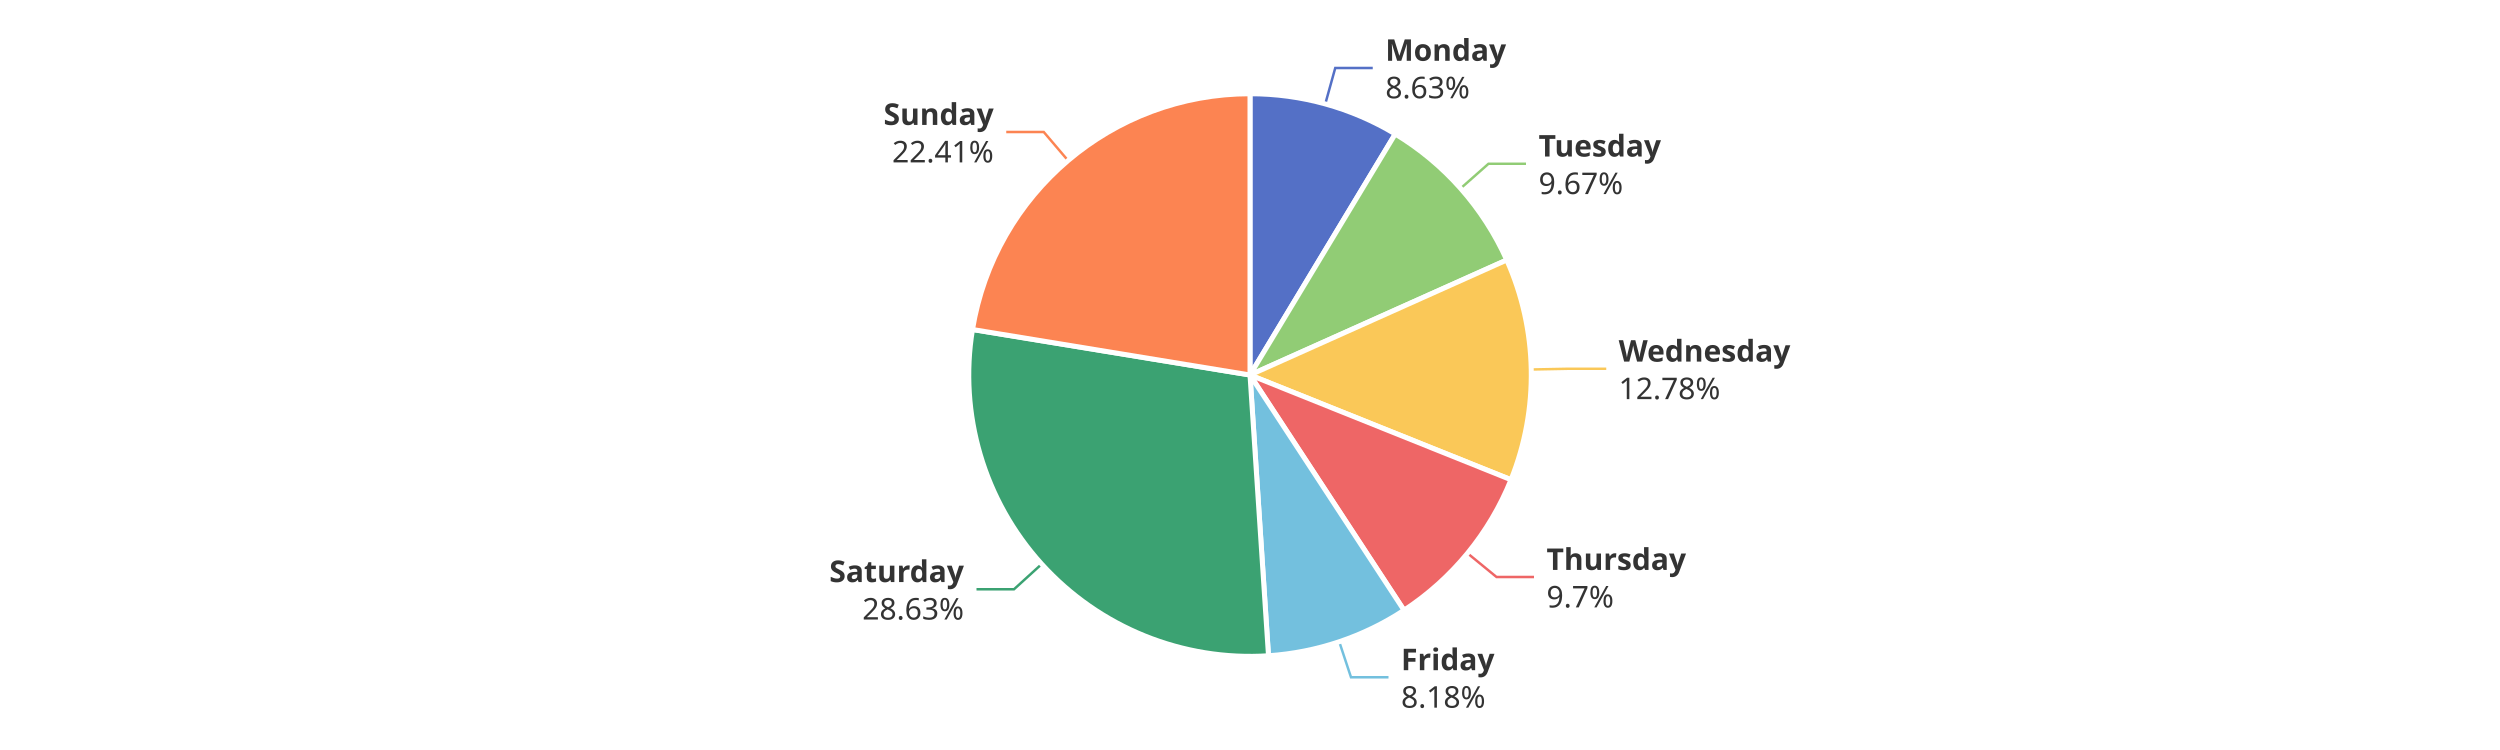
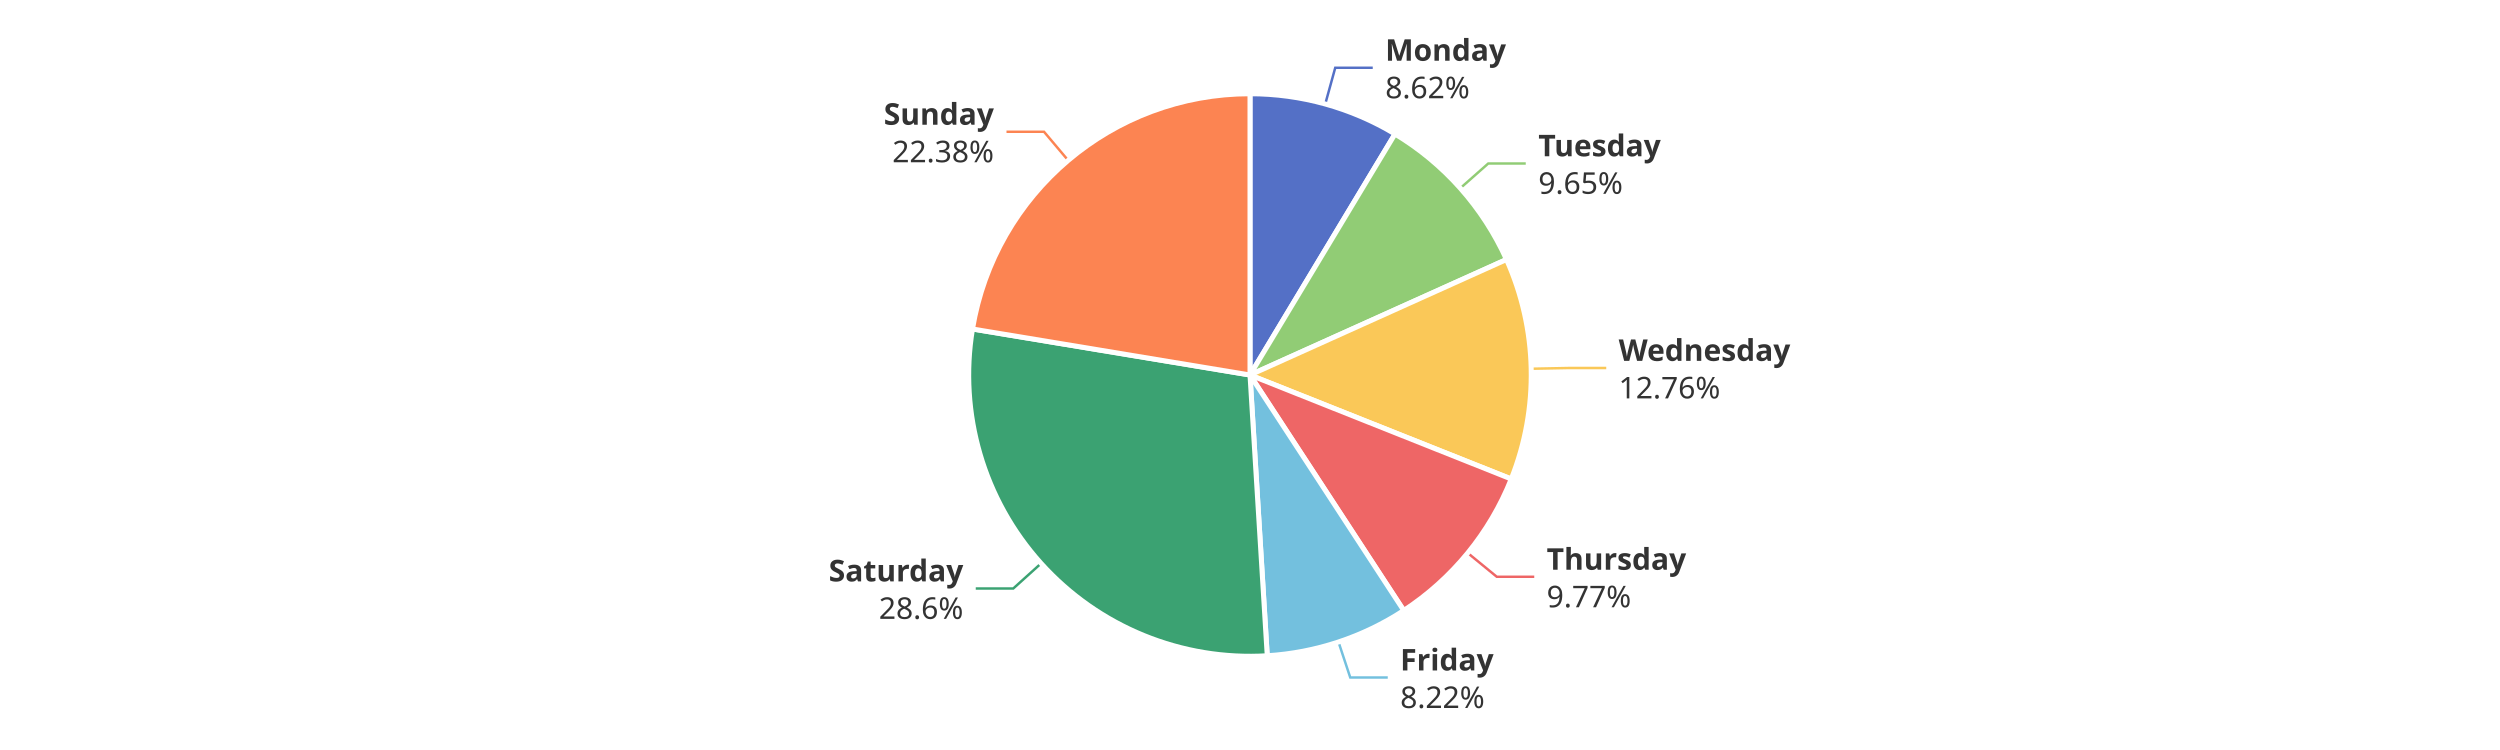
<svg xmlns="http://www.w3.org/2000/svg" width="1000" height="300" version="1.1" baseProfile="full" viewBox="0 0 1000 300">
  <rect width="1000" height="300" x="0" y="0" id="0" fill="#ffffff" />
-   <polyline points="530.1 41.6 534.1 27.2 549.1 27.2" fill="none" stroke="#5470c6" />
-   <polyline points="584.2 75.4 595.4 65.5 610.4 65.5" fill="none" stroke="#91cc75" />
-   <polyline points="612.5 147.8 627.5 147.5 642.5 147.5" fill="none" stroke="#fac858" />
-   <polyline points="587 221.3 598.6 230.8 613.6 230.8" fill="none" stroke="#ee6666" />
-   <polyline points="535.7 256.7 540.4 270.9 555.4 270.9" fill="none" stroke="#73c0de" />
-   <polyline points="416.7 225.6 405.6 235.7 390.6 235.7" fill="none" stroke="#3ba272" />
-   <polyline points="427.2 64.2 417.5 52.8 402.5 52.8" fill="none" stroke="#fc8452" />
-   <path d="M500 37.5A112.5 112.5 0 0 1 558.1 53.6L500 150Z" fill="#5470c6" stroke="#fff" stroke-width="2" stroke-linejoin="round" />
-   <path d="M558.1 53.6A112.5 112.5 0 0 1 602.7 104L500 150Z" fill="#91cc75" stroke="#fff" stroke-width="2" stroke-linejoin="round" />
-   <path d="M602.7 104A112.5 112.5 0 0 1 604.4 191.9L500 150Z" fill="#fac858" stroke="#fff" stroke-width="2" stroke-linejoin="round" />
-   <path d="M604.4 191.9A112.5 112.5 0 0 1 561.6 244.1L500 150Z" fill="#ee6666" stroke="#fff" stroke-width="2" stroke-linejoin="round" />
-   <path d="M561.6 244.1A112.5 112.5 0 0 1 507.4 262.3L500 150Z" fill="#73c0de" stroke="#fff" stroke-width="2" stroke-linejoin="round" />
-   <path d="M507.4 262.3A112.5 112.5 0 0 1 389 131.8L500 150Z" fill="#3ba272" stroke="#fff" stroke-width="2" stroke-linejoin="round" />
-   <path d="M389 131.8A112.5 112.5 0 0 1 500 37.5L500 150Z" fill="#fc8452" stroke="#fff" stroke-width="2" stroke-linejoin="round" />
-   <path d="M0 -15l42.8 0l0 30l-42.8 0Z" transform="translate(554.1425 27.1564)" fill="none" />
-   <text dominant-baseline="central" text-anchor="start" style="font-size:12px;font-family:sans-serif;font-weight:bold;" y="-7.5" transform="translate(554.1425 27.1564)" fill="#333" stroke="rgb(255,255,255)" stroke-width="2" paint-order="stroke" stroke-miterlimit="2">Monday</text>
-   <text dominant-baseline="central" text-anchor="start" style="font-size:12px;font-family:sans-serif;" y="7.5" transform="translate(554.1425 27.1564)" fill="#333" stroke="rgb(255,255,255)" stroke-width="2" paint-order="stroke" stroke-miterlimit="2">8.63%</text>
-   <path d="M0 -15l46.2 0l0 30l-46.2 0Z" transform="translate(615.4464 65.4645)" fill="none" />
-   <text dominant-baseline="central" text-anchor="start" style="font-size:12px;font-family:sans-serif;font-weight:bold;" y="-7.5" transform="translate(615.4464 65.4645)" fill="#333" stroke="rgb(255,255,255)" stroke-width="2" paint-order="stroke" stroke-miterlimit="2">Tuesday</text>
-   <text dominant-baseline="central" text-anchor="start" style="font-size:12px;font-family:sans-serif;" y="7.5" transform="translate(615.4464 65.4645)" fill="#333" stroke="rgb(255,255,255)" stroke-width="2" paint-order="stroke" stroke-miterlimit="2">9.67%</text>
-   <path d="M0 -15l63.6 0l0 30l-63.6 0Z" transform="translate(647.4754 147.497)" fill="none" />
-   <text dominant-baseline="central" text-anchor="start" style="font-size:12px;font-family:sans-serif;font-weight:bold;" y="-7.5" transform="translate(647.4754 147.497)" fill="#333" stroke="rgb(255,255,255)" stroke-width="2" paint-order="stroke" stroke-miterlimit="2">Wednesday</text>
-   <text dominant-baseline="central" text-anchor="start" style="font-size:12px;font-family:sans-serif;" y="7.5" transform="translate(647.4754 147.497)" fill="#333" stroke="rgb(255,255,255)" stroke-width="2" paint-order="stroke" stroke-miterlimit="2">12.78%</text>
-   <path d="M0 -15l50.2 0l0 30l-50.2 0Z" transform="translate(618.6152 230.8164)" fill="none" />
-   <text dominant-baseline="central" text-anchor="start" style="font-size:12px;font-family:sans-serif;font-weight:bold;" y="-7.5" transform="translate(618.6152 230.8164)" fill="#333" stroke="rgb(255,255,255)" stroke-width="2" paint-order="stroke" stroke-miterlimit="2">Thursday</text>
-   <text dominant-baseline="central" text-anchor="start" style="font-size:12px;font-family:sans-serif;" y="7.5" transform="translate(618.6152 230.8164)" fill="#333" stroke="rgb(255,255,255)" stroke-width="2" paint-order="stroke" stroke-miterlimit="2">9.7%</text>
-   <path d="M0 -15l34.2 0l0 30l-34.2 0Z" transform="translate(560.4229 270.9225)" fill="none" />
-   <text dominant-baseline="central" text-anchor="start" style="font-size:12px;font-family:sans-serif;font-weight:bold;" y="-7.5" transform="translate(560.4229 270.9225)" fill="#333" stroke="rgb(255,255,255)" stroke-width="2" paint-order="stroke" stroke-miterlimit="2">Friday</text>
-   <text dominant-baseline="central" text-anchor="start" style="font-size:12px;font-family:sans-serif;" y="7.5" transform="translate(560.4229 270.9225)" fill="#333" stroke="rgb(255,255,255)" stroke-width="2" paint-order="stroke" stroke-miterlimit="2">8.18%</text>
-   <path d="M-48.2 -15l48.2 0l0 30l-48.2 0Z" transform="translate(385.5695 235.6687)" fill="none" />
-   <text dominant-baseline="central" text-anchor="end" style="font-size:12px;font-family:sans-serif;font-weight:bold;" y="-7.5" transform="translate(385.5695 235.6687)" fill="#333" stroke="rgb(255,255,255)" stroke-width="2" paint-order="stroke" stroke-miterlimit="2">Saturday</text>
-   <text dominant-baseline="central" text-anchor="end" style="font-size:12px;font-family:sans-serif;" y="7.5" transform="translate(385.5695 235.6687)" fill="#333" stroke="rgb(255,255,255)" stroke-width="2" paint-order="stroke" stroke-miterlimit="2">28.63%</text>
-   <path d="M-40.9 -15l40.9 0l0 30l-40.9 0Z" transform="translate(397.4767 52.8087)" fill="none" />
-   <text dominant-baseline="central" text-anchor="end" style="font-size:12px;font-family:sans-serif;font-weight:bold;" y="-7.5" transform="translate(397.4767 52.8087)" fill="#333" stroke="rgb(255,255,255)" stroke-width="2" paint-order="stroke" stroke-miterlimit="2">Sunday</text>
-   <text dominant-baseline="central" text-anchor="end" style="font-size:12px;font-family:sans-serif;" y="7.5" transform="translate(397.4767 52.8087)" fill="#333" stroke="rgb(255,255,255)" stroke-width="2" paint-order="stroke" stroke-miterlimit="2">22.41%</text>
+   <polyline points="530.1 41.6 534.1 27.1 549.1 27.1" fill="none" stroke="#5470c6" />
+   <polyline points="584.1 75.3 595.3 65.4 610.3 65.4" fill="none" stroke="#91cc75" />
+   <polyline points="612.5 147.5 627.5 147.2 642.5 147.2" fill="none" stroke="#fac858" />
+   <polyline points="587.1 221.2 598.7 230.7 613.7 230.7" fill="none" stroke="#ee6666" />
+   <polyline points="535.4 256.8 540.1 271 555.1 271" fill="none" stroke="#73c0de" />
+   <polyline points="416.5 225.3 405.3 235.4 390.3 235.4" fill="none" stroke="#3ba272" />
+   <polyline points="427.3 64.2 417.6 52.7 402.6 52.7" fill="none" stroke="#fc8452" />
+   <path d="M500 37.5A112.5 112.5 0 0 1 558 53.6L500 150Z" fill="#5470c6" stroke="#fff" stroke-width="2" stroke-linejoin="round" />
+   <path d="M558 53.6A112.5 112.5 0 0 1 602.6 103.8L500 150Z" fill="#91cc75" stroke="#fff" stroke-width="2" stroke-linejoin="round" />
+   <path d="M602.6 103.8A112.5 112.5 0 0 1 604.5 191.6L500 150Z" fill="#fac858" stroke="#fff" stroke-width="2" stroke-linejoin="round" />
+   <path d="M604.5 191.6A112.5 112.5 0 0 1 561.5 244.2L500 150Z" fill="#ee6666" stroke="#fff" stroke-width="2" stroke-linejoin="round" />
+   <path d="M561.5 244.2A112.5 112.5 0 0 1 506.9 262.3L500 150Z" fill="#73c0de" stroke="#fff" stroke-width="2" stroke-linejoin="round" />
+   <path d="M506.9 262.3A112.5 112.5 0 0 1 389 131.6L500 150Z" fill="#3ba272" stroke="#fff" stroke-width="2" stroke-linejoin="round" />
+   <path d="M389 131.6A112.5 112.5 0 0 1 500 37.5L500 150Z" fill="#fc8452" stroke="#fff" stroke-width="2" stroke-linejoin="round" />
+   <path d="M0 -15l42.8 0l0 30l-42.8 0Z" transform="translate(554.1072 27.1466)" fill="none" />
+   <text dominant-baseline="central" text-anchor="start" style="font-size:12px;font-family:sans-serif;font-weight:bold;" y="-7.5" transform="translate(554.1072 27.1466)" fill="#333" stroke="rgb(255,255,255)" stroke-width="2" paint-order="stroke" stroke-miterlimit="2">Monday</text>
+   <text dominant-baseline="central" text-anchor="start" style="font-size:12px;font-family:sans-serif;" y="7.5" transform="translate(554.1072 27.1466)" fill="#333" stroke="rgb(255,255,255)" stroke-width="2" paint-order="stroke" stroke-miterlimit="2">8.62%</text>
+   <path d="M0 -15l46.2 0l0 30l-46.2 0Z" transform="translate(615.3472 65.3527)" fill="none" />
+   <text dominant-baseline="central" text-anchor="start" style="font-size:12px;font-family:sans-serif;font-weight:bold;" y="-7.5" transform="translate(615.3472 65.3527)" fill="#333" stroke="rgb(255,255,255)" stroke-width="2" paint-order="stroke" stroke-miterlimit="2">Tuesday</text>
+   <text dominant-baseline="central" text-anchor="start" style="font-size:12px;font-family:sans-serif;" y="7.5" transform="translate(615.3472 65.3527)" fill="#333" stroke="rgb(255,255,255)" stroke-width="2" paint-order="stroke" stroke-miterlimit="2">9.65%</text>
+   <path d="M0 -15l63.6 0l0 30l-63.6 0Z" transform="translate(647.4692 147.1964)" fill="none" />
+   <text dominant-baseline="central" text-anchor="start" style="font-size:12px;font-family:sans-serif;font-weight:bold;" y="-7.5" transform="translate(647.4692 147.1964)" fill="#333" stroke="rgb(255,255,255)" stroke-width="2" paint-order="stroke" stroke-miterlimit="2">Wednesday</text>
+   <text dominant-baseline="central" text-anchor="start" style="font-size:12px;font-family:sans-serif;" y="7.5" transform="translate(647.4692 147.1964)" fill="#333" stroke="rgb(255,255,255)" stroke-width="2" paint-order="stroke" stroke-miterlimit="2">12.76%</text>
+   <path d="M0 -15l50.2 0l0 30l-50.2 0Z" transform="translate(618.6731 230.7457)" fill="none" />
+   <text dominant-baseline="central" text-anchor="start" style="font-size:12px;font-family:sans-serif;font-weight:bold;" y="-7.5" transform="translate(618.6731 230.7457)" fill="#333" stroke="rgb(255,255,255)" stroke-width="2" paint-order="stroke" stroke-miterlimit="2">Thursday</text>
+   <text dominant-baseline="central" text-anchor="start" style="font-size:12px;font-family:sans-serif;" y="7.5" transform="translate(618.6731 230.7457)" fill="#333" stroke="rgb(255,255,255)" stroke-width="2" paint-order="stroke" stroke-miterlimit="2">9.77%</text>
+   <path d="M0 -15l34.2 0l0 30l-34.2 0Z" transform="translate(560.0847 271.035)" fill="none" />
+   <text dominant-baseline="central" text-anchor="start" style="font-size:12px;font-family:sans-serif;font-weight:bold;" y="-7.5" transform="translate(560.0847 271.035)" fill="#333" stroke="rgb(255,255,255)" stroke-width="2" paint-order="stroke" stroke-miterlimit="2">Friday</text>
+   <text dominant-baseline="central" text-anchor="start" style="font-size:12px;font-family:sans-serif;" y="7.5" transform="translate(560.0847 271.035)" fill="#333" stroke="rgb(255,255,255)" stroke-width="2" paint-order="stroke" stroke-miterlimit="2">8.22%</text>
+   <path d="M-48.2 -15l48.2 0l0 30l-48.2 0Z" transform="translate(385.3205 235.3935)" fill="none" />
+   <text dominant-baseline="central" text-anchor="end" style="font-size:12px;font-family:sans-serif;font-weight:bold;" y="-7.5" transform="translate(385.3205 235.3935)" fill="#333" stroke="rgb(255,255,255)" stroke-width="2" paint-order="stroke" stroke-miterlimit="2">Saturday</text>
+   <text dominant-baseline="central" text-anchor="end" style="font-size:12px;font-family:sans-serif;" y="7.5" transform="translate(385.3205 235.3935)" fill="#333" stroke="rgb(255,255,255)" stroke-width="2" paint-order="stroke" stroke-miterlimit="2">28.6%</text>
+   <path d="M-40.9 -15l40.9 0l0 30l-40.9 0Z" transform="translate(397.5615 52.7368)" fill="none" />
+   <text dominant-baseline="central" text-anchor="end" style="font-size:12px;font-family:sans-serif;font-weight:bold;" y="-7.5" transform="translate(397.5615 52.7368)" fill="#333" stroke="rgb(255,255,255)" stroke-width="2" paint-order="stroke" stroke-miterlimit="2">Sunday</text>
+   <text dominant-baseline="central" text-anchor="end" style="font-size:12px;font-family:sans-serif;" y="7.5" transform="translate(397.5615 52.7368)" fill="#333" stroke="rgb(255,255,255)" stroke-width="2" paint-order="stroke" stroke-miterlimit="2">22.38%</text>
</svg>
